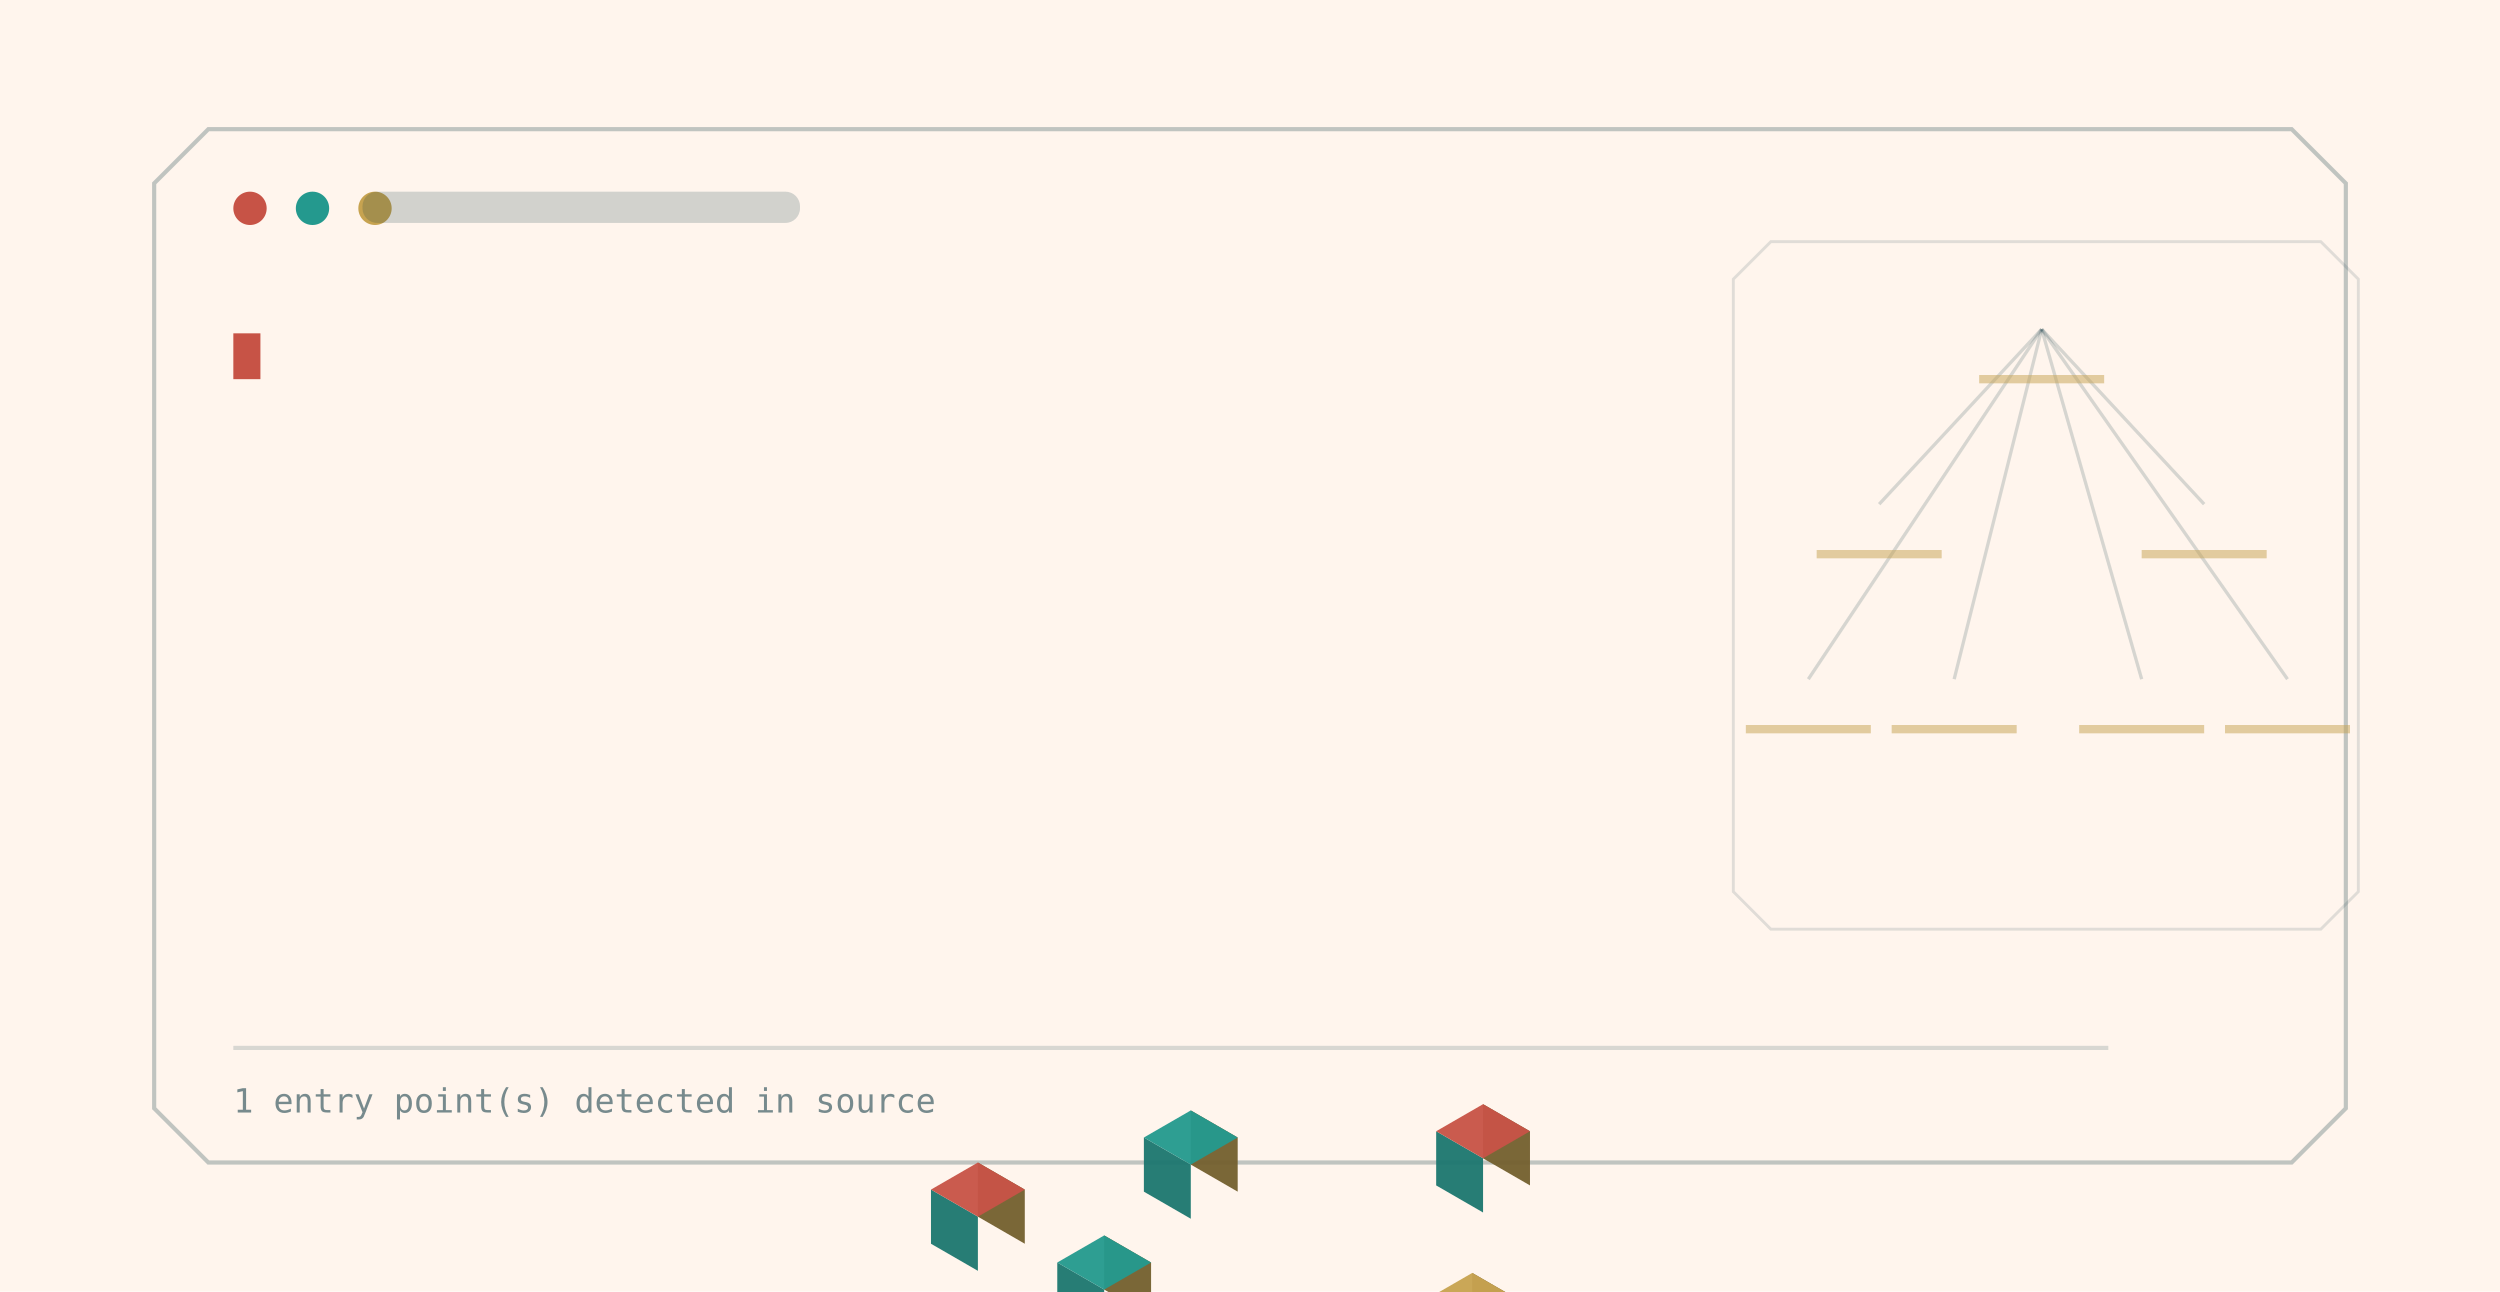
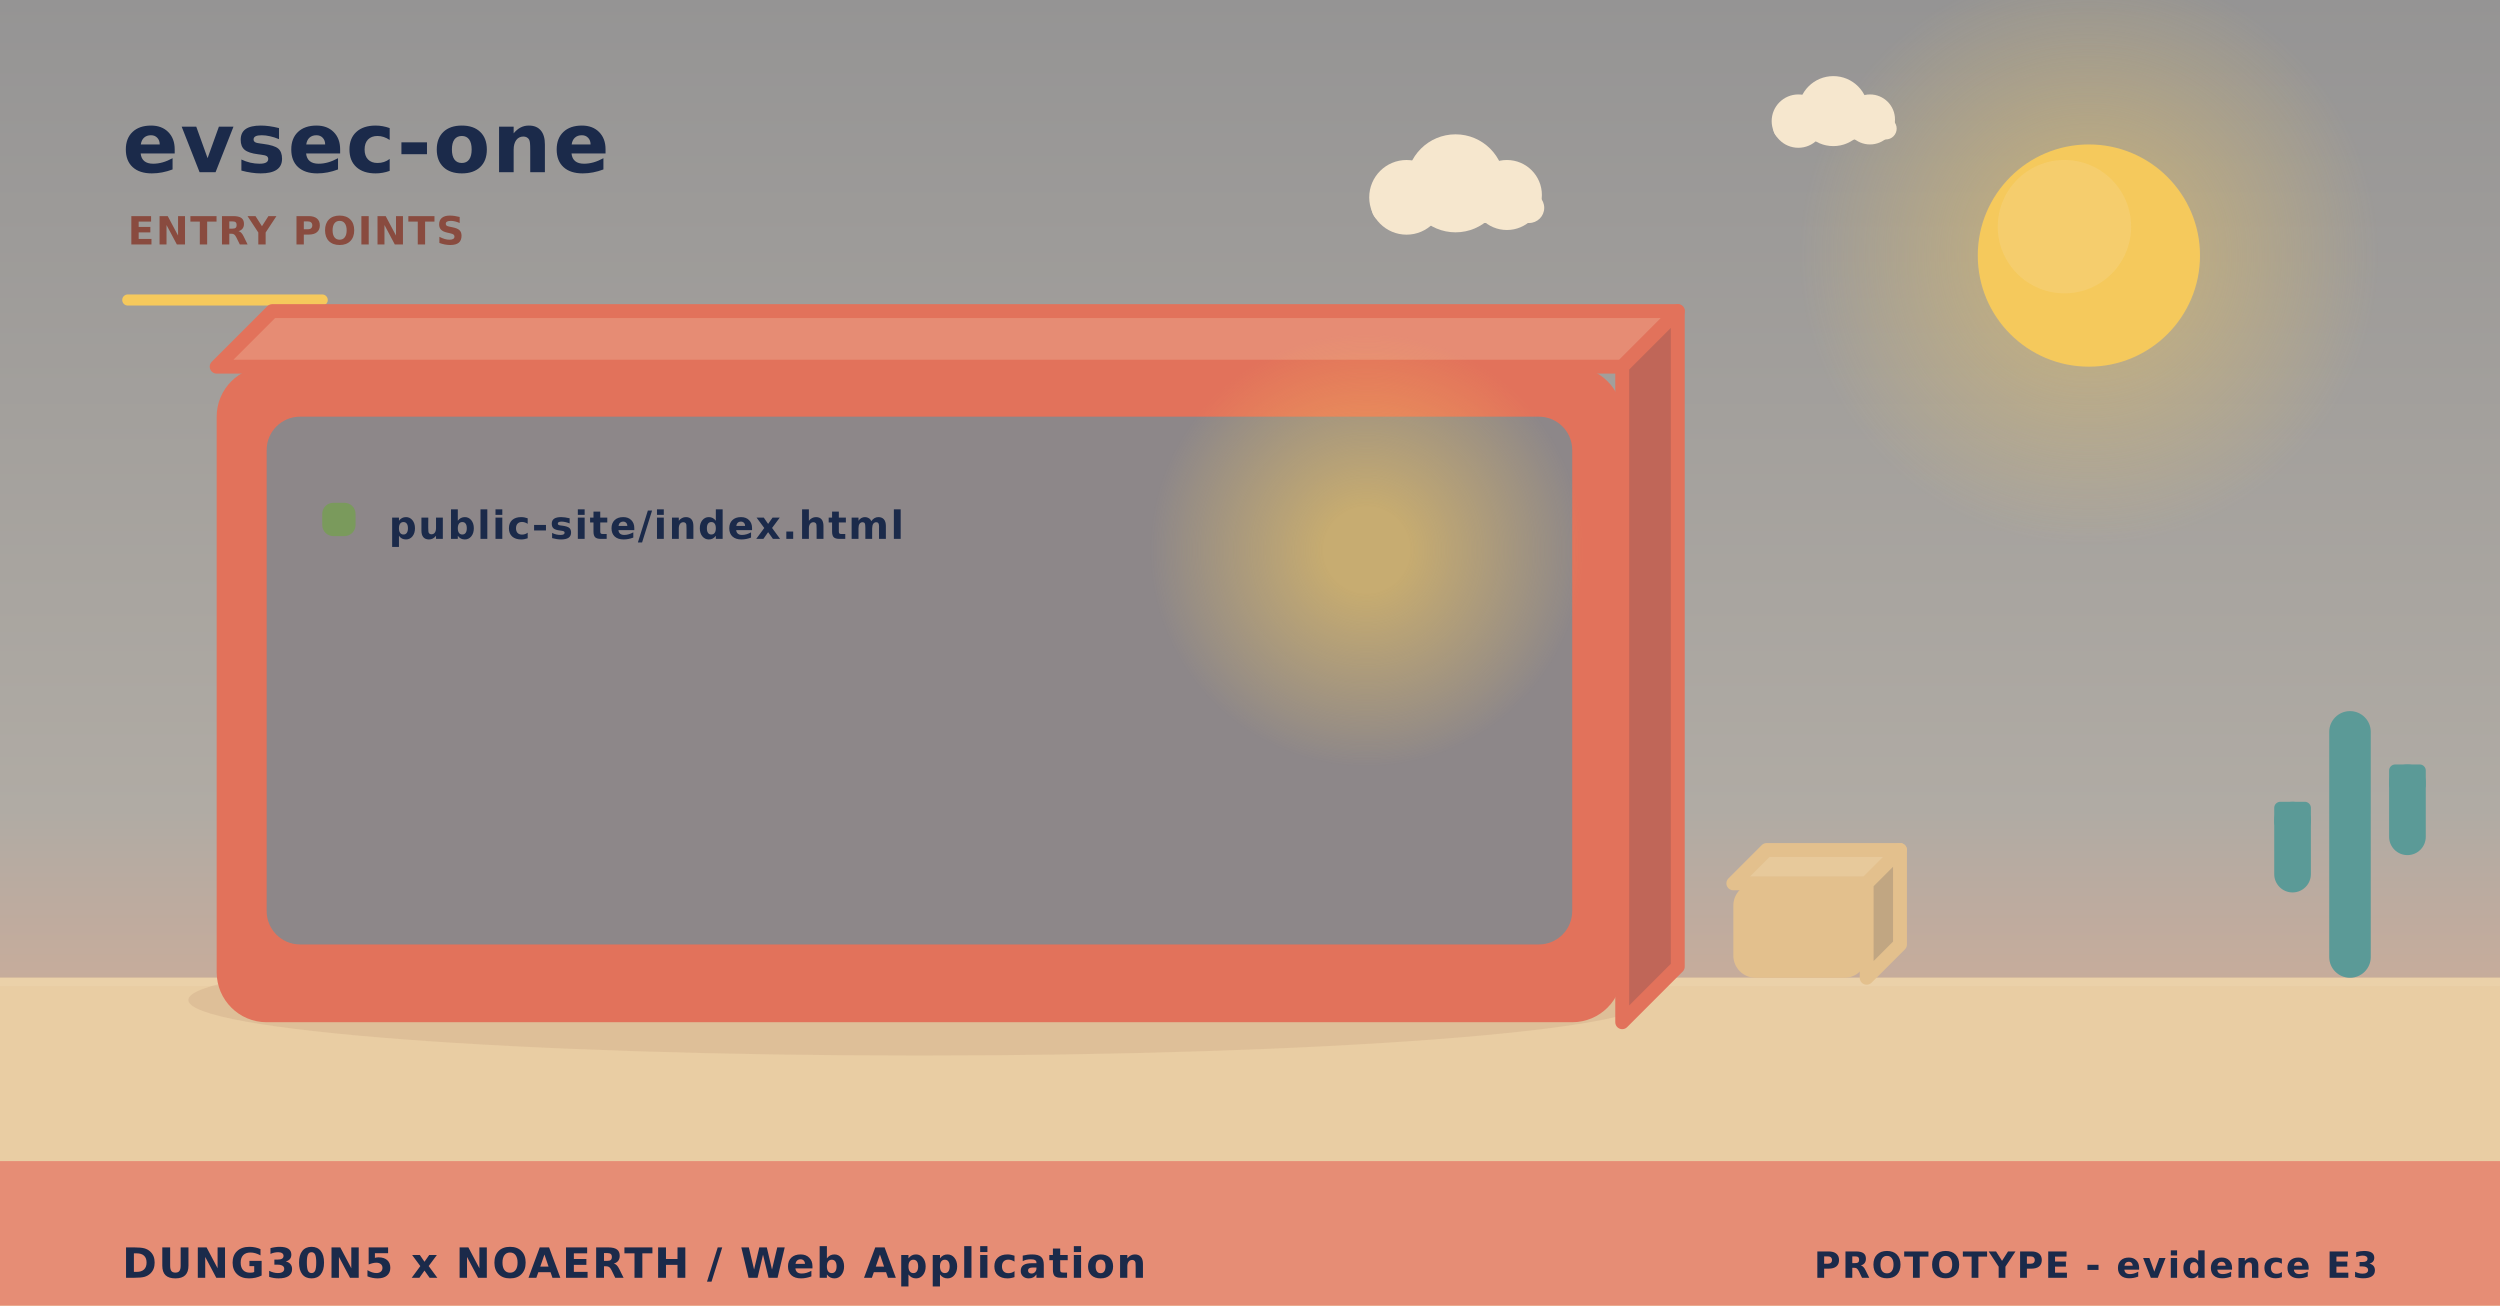
- <svg xmlns="http://www.w3.org/2000/svg" viewBox="0 0 1200 620" width="1200" height="620" role="img" aria-label="evsec-one command surface">
-   <rect width="1200" height="620" fill="#fff5ed" />
-   <defs>
-     <linearGradient id="gt" x1="0" y1="0" x2="1" y2="1">
-       <stop offset="0%" stop-color="#c75346" />
-       <stop offset="100%" stop-color="#24998e" />
-     </linearGradient>
-   </defs>
-   <path d="M100.00,62.00 H1100.00 L1126.00,88.00 V532.00 L1100.00,558.00 H100.00 L74.00,532.00 V88.00 Z" fill="none" stroke="rgba(9,52,63,0.300)" stroke-width="2.00" opacity="0.85" />
-   <circle cx="120.00" cy="100.00" r="8.00" fill="#c75346" opacity="1.00" />
-   <circle cx="150.00" cy="100.00" r="8.00" fill="#24998e" opacity="1.00" />
-   <circle cx="180.00" cy="100.00" r="8.00" fill="#c7a350" opacity="1.00" />
-   <rect x="174.00" y="92.00" width="210.00" height="15.00" rx="7.00" fill="rgba(9,52,63,0.180)" opacity="1.00" />
-   <text x="112" y="148" font-family="ui-monospace,SFMono-Regular,Menlo,monospace" font-size="21" fill="rgba(9,52,63,0.800)" opacity="0">public-site/index.html<animate attributeName="opacity" values="0;1;1;0" dur="1.5s" begin="0.0s" repeatCount="indefinite" />
-   </text>
-   <rect x="112" y="160" width="13" height="22" fill="#c75346">
-     <animate attributeName="opacity" values="1;0;1" dur="1.05s" begin="0s" repeatCount="indefinite" />
-   </rect>
-   <path d="M850.00,116.00 H1114.00 L1132.00,134.00 V428.00 L1114.00,446.00 H850.00 L832.00,428.00 V134.00 Z" fill="none" stroke="rgba(9,52,63,0.180)" stroke-width="1.40" opacity="0.70" />
-   <line x1="980.00" y1="158.00" x2="902.00" y2="242.00" stroke="rgba(9,52,63,0.300)" stroke-width="1.60" opacity="0.55" />
-   <line x1="980.00" y1="158.00" x2="1058.00" y2="242.00" stroke="rgba(9,52,63,0.300)" stroke-width="1.60" opacity="0.55" />
-   <line x1="980.00" y1="158.00" x2="868.00" y2="326.00" stroke="rgba(9,52,63,0.300)" stroke-width="1.60" opacity="0.55" />
-   <line x1="980.00" y1="158.00" x2="938.00" y2="326.00" stroke="rgba(9,52,63,0.300)" stroke-width="1.60" opacity="0.55" />
-   <line x1="980.00" y1="158.00" x2="1028.00" y2="326.00" stroke="rgba(9,52,63,0.300)" stroke-width="1.60" opacity="0.55" />
-   <line x1="980.00" y1="158.00" x2="1098.00" y2="326.00" stroke="rgba(9,52,63,0.300)" stroke-width="1.60" opacity="0.55" />
-   <polygon points="711.87,556.00 734.39,569.00 734.39,543.00 711.87,530.00" fill="#735f2e" opacity="0.95" />
-   <polygon points="689.36,569.00 711.87,582.00 711.87,556.00 689.36,543.00" fill="#1c776f" opacity="0.95" />
-   <polygon points="711.87,530.00 734.39,543.00 711.87,556.00 689.36,543.00" fill="#c75346" opacity="0.95" />
+ <svg xmlns="http://www.w3.org/2000/svg" width="900" height="470" viewBox="0 0 900 470" role="img" aria-label="evsec-one - how it is operated">
+   <linearGradient id="skyt" x1="0" y1="0" x2="0" y2="1">
+     <stop offset="0" stop-color="#959494" />
+     <stop offset="0.62" stop-color="#b0aba4" />
+     <stop offset="1" stop-color="#f3ad8a" />
+   </linearGradient>
+   <rect width="900" height="470" fill="url(#skyt)" />
+   <radialGradient id="sunt">
+     <stop offset="0.35" stop-color="#f5c95c" stop-opacity="0.34" />
+     <stop offset="1" stop-color="#f5c95c" stop-opacity="0" />
+   </radialGradient>
+   <circle cx="752" cy="92" r="104" fill="url(#sunt)" />
+   <circle cx="752" cy="92" r="40" fill="#f5c95c" />
+   <circle cx="743.2" cy="81.6" r="24" fill="#f5d27e" opacity="0.5" />
  <g>
-     <rect x="950.00" y="180.00" width="60.00" height="4.00" rx="0.00" fill="rgba(199,163,80,0.500)" opacity="1.00" />
-     <animate attributeName="opacity" values="0.25;1.0;0.25" dur="13.1s" begin="0.0s" repeatCount="indefinite" />
+     <circle cx="524" cy="66" r="17.64" fill="#f6e7ce" />
+     <circle cx="506.36" cy="71.04" r="13.44" fill="#f6e7ce" />
+     <circle cx="542.48" cy="70.2" r="12.6" fill="#f6e7ce" />
+     <rect x="493.76" y="69.36" width="62.16" height="10.92" rx="5.46" fill="#f6e7ce" />
+     <animateTransform attributeName="transform" type="translate" values="0 0;24 0;0 0" dur="36s" begin="0s" repeatCount="indefinite" />
  </g>
-   <polygon points="571.58,559.00 594.09,572.00 594.09,546.00 571.58,533.00" fill="#735f2e" opacity="0.95" />
-   <polygon points="549.06,572.00 571.58,585.00 571.58,559.00 549.06,546.00" fill="#1c776f" opacity="0.95" />
-   <polygon points="571.58,533.00 594.09,546.00 571.58,559.00 549.06,546.00" fill="#24998e" opacity="0.95" />
  <g>
-     <rect x="872.00" y="264.00" width="60.00" height="4.00" rx="0.00" fill="rgba(199,163,80,0.500)" opacity="1.00" />
-     <animate attributeName="opacity" values="0.25;1.0;0.25" dur="13.1s" begin="0.4s" repeatCount="indefinite" />
+     <circle cx="660" cy="40" r="12.6" fill="#f6e7ce" />
+     <circle cx="647.4" cy="43.6" r="9.6" fill="#f6e7ce" />
+     <circle cx="673.2" cy="43" r="9" fill="#f6e7ce" />
+     <rect x="638.4" y="42.4" width="44.4" height="7.8" rx="3.9" fill="#f6e7ce" />
+     <animateTransform attributeName="transform" type="translate" values="0 0;-18 0;0 0" dur="46s" begin="3s" repeatCount="indefinite" />
  </g>
-   <polygon points="706.68,637.00 729.19,650.00 729.19,624.00 706.68,611.00" fill="#735f2e" opacity="0.95" />
-   <polygon points="684.16,650.00 706.68,663.00 706.68,637.00 684.16,624.00" fill="#1c776f" opacity="0.95" />
-   <polygon points="706.68,611.00 729.19,624.00 706.68,637.00 684.16,624.00" fill="#c7a350" opacity="0.95" />
+   <rect x="0" y="352" width="900" height="118" fill="#e9cda3" />
+   <rect x="0" y="352" width="900" height="3" fill="#ebd1a9" />
+   <text x="44" y="62" font-family="Verdana,DejaVu Sans,sans-serif" font-size="30" font-weight="700" letter-spacing="0.6" fill="#1b2a4a" text-anchor="start">evsec-one</text>
+   <text x="46" y="88" font-family="Verdana,DejaVu Sans,sans-serif" font-size="14" font-weight="700" letter-spacing="0.6" fill="#894b3f" text-anchor="start">ENTRY POINTS</text>
+   <rect x="44" y="106" width="74" height="4" rx="2" fill="#f5c95c" />
+   <ellipse cx="331" cy="360" rx="263.2" ry="20" fill="rgba(138,90,68,0.11)" />
+   <path d="M78,132 L584,132 L604,112 L98,112 Z" fill="#e68c74" stroke="#e2725b" stroke-width="5" stroke-linejoin="round" />
+   <path d="M584,132 L604,112 L604,348 L584,368 Z" fill="#c06658" stroke="#e2725b" stroke-width="5" stroke-linejoin="round" />
+   <rect x="78" y="132" width="506" height="236" rx="18" fill="#e2725b" />
+   <rect x="96" y="150" width="470" height="190" rx="12" fill="#88888c" opacity="0.94" />
+   <radialGradient id="lamp77631">
+     <stop offset="0.2" stop-color="#f5c95c" stop-opacity="0.55" />
+     <stop offset="1" stop-color="#f5c95c" stop-opacity="0" />
+   </radialGradient>
+   <circle cx="492" cy="198" r="78" fill="url(#lamp77631)" />
+   <rect x="116" y="181" width="12" height="12" rx="4" fill="#7a9a5c" />
  <g>
-     <rect x="1028.00" y="264.00" width="60.00" height="4.00" rx="0.00" fill="rgba(199,163,80,0.500)" opacity="1.00" />
-     <animate attributeName="opacity" values="0.25;1.0;0.25" dur="13.1s" begin="0.8s" repeatCount="indefinite" />
+     <text x="140" y="194" font-family="Verdana,DejaVu Sans,sans-serif" font-size="14" font-weight="700" letter-spacing="0.6" fill="#1b2a4a" text-anchor="start">public-site/index.html</text>
+     <animateTransform attributeName="transform" type="translate" values="0 10;0 0" dur="0.7s" begin="0.4s" fill="freeze" />
  </g>
-   <polygon points="469.39,584.00 491.90,597.00 491.90,571.00 469.39,558.00" fill="#735f2e" opacity="0.95" />
-   <polygon points="446.87,597.00 469.39,610.00 469.39,584.00 446.87,571.00" fill="#1c776f" opacity="0.95" />
-   <polygon points="469.39,558.00 491.90,571.00 469.39,584.00 446.87,571.00" fill="#c75346" opacity="0.95" />
-   <g>
-     <rect x="838.00" y="348.00" width="60.00" height="4.00" rx="0.00" fill="rgba(199,163,80,0.500)" opacity="1.00" />
-     <animate attributeName="opacity" values="0.25;1.0;0.25" dur="13.1s" begin="1.2s" repeatCount="indefinite" />
-   </g>
-   <polygon points="530.01,619.00 552.52,632.00 552.52,606.00 530.01,593.00" fill="#735f2e" opacity="0.95" />
-   <polygon points="507.49,632.00 530.01,645.00 530.01,619.00 507.49,606.00" fill="#1c776f" opacity="0.95" />
-   <polygon points="530.01,593.00 552.52,606.00 530.01,619.00 507.49,606.00" fill="#24998e" opacity="0.95" />
-   <g>
-     <rect x="908.00" y="348.00" width="60.00" height="4.00" rx="0.00" fill="rgba(199,163,80,0.500)" opacity="1.00" />
-     <animate attributeName="opacity" values="0.25;1.0;0.25" dur="13.1s" begin="1.6s" repeatCount="indefinite" />
-   </g>
-   <polygon points="607.95,664.00 630.47,677.00 630.47,651.00 607.95,638.00" fill="#735f2e" opacity="0.95" />
-   <polygon points="585.43,677.00 607.95,690.00 607.95,664.00 585.43,651.00" fill="#1c776f" opacity="0.95" />
-   <polygon points="607.95,638.00 630.47,651.00 607.95,664.00 585.43,651.00" fill="#c7a350" opacity="0.95" />
-   <g>
-     <rect x="998.00" y="348.00" width="60.00" height="4.00" rx="0.00" fill="rgba(199,163,80,0.500)" opacity="1.00" />
-     <animate attributeName="opacity" values="0.25;1.0;0.25" dur="13.1s" begin="2.0s" repeatCount="indefinite" />
-   </g>
-   <polygon points="668.57,699.00 691.09,712.00 691.09,686.00 668.57,673.00" fill="#735f2e" opacity="0.95" />
-   <polygon points="646.05,712.00 668.57,725.00 668.57,699.00 646.05,686.00" fill="#1c776f" opacity="0.95" />
-   <polygon points="668.57,673.00 691.09,686.00 668.57,699.00 646.05,686.00" fill="#c75346" opacity="0.95" />
-   <g>
-     <rect x="1068.00" y="348.00" width="60.00" height="4.00" rx="0.00" fill="rgba(199,163,80,0.500)" opacity="1.00" />
-     <animate attributeName="opacity" values="0.25;1.0;0.25" dur="13.1s" begin="2.4s" repeatCount="indefinite" />
-   </g>
-   <rect x="112.00" y="502.00" width="900.00" height="2.00" rx="0.00" fill="rgba(9,52,63,0.160)" opacity="1.00" />
-   <text x="112" y="534" font-family="ui-monospace,Menlo,monospace" font-size="16" fill="rgba(9,52,63,0.550)">1 entry point(s) detected in source</text>
+   <path d="M624,318 L672,318 L684,306 L636,306 Z" fill="#e7c99b" stroke="#e3c08d" stroke-width="5" stroke-linejoin="round" />
+   <path d="M672,318 L684,306 L684,340 L672,352 Z" fill="#c1a682" stroke="#e3c08d" stroke-width="5" stroke-linejoin="round" />
+   <rect x="624" y="318" width="48" height="34" rx="8" fill="#e3c08d" />
+   <rect x="838.52" y="256" width="14.96" height="96" rx="7.48" fill="#5b9a97" />
+   <rect x="818.72" y="288.64" width="13.2" height="32.64" rx="6.6" fill="#5b9a97" />
+   <rect x="818.72" y="288.64" width="13.2" height="9.6" rx="2.2" fill="#5b9a97" />
+   <rect x="860.08" y="275.2" width="13.2" height="32.64" rx="6.6" fill="#5b9a97" />
+   <rect x="860.08" y="275.2" width="13.2" height="9.6" rx="2.2" fill="#5b9a97" />
+   <rect x="0" y="418" width="900" height="52" rx="0" fill="#e68972" opacity="0.94" />
+   <text x="44" y="460" font-family="Verdana,DejaVu Sans,sans-serif" font-size="15" font-weight="700" letter-spacing="0.6" fill="#1b2a4a" text-anchor="start">DUNG30N5 x NOAERTH  /  Web Application</text>
+   <text x="856" y="460" font-family="Verdana,DejaVu Sans,sans-serif" font-size="13" font-weight="700" letter-spacing="0.6" fill="#1b2a4a" text-anchor="end">PROTOTYPE  -  evidence E3</text>
</svg>
